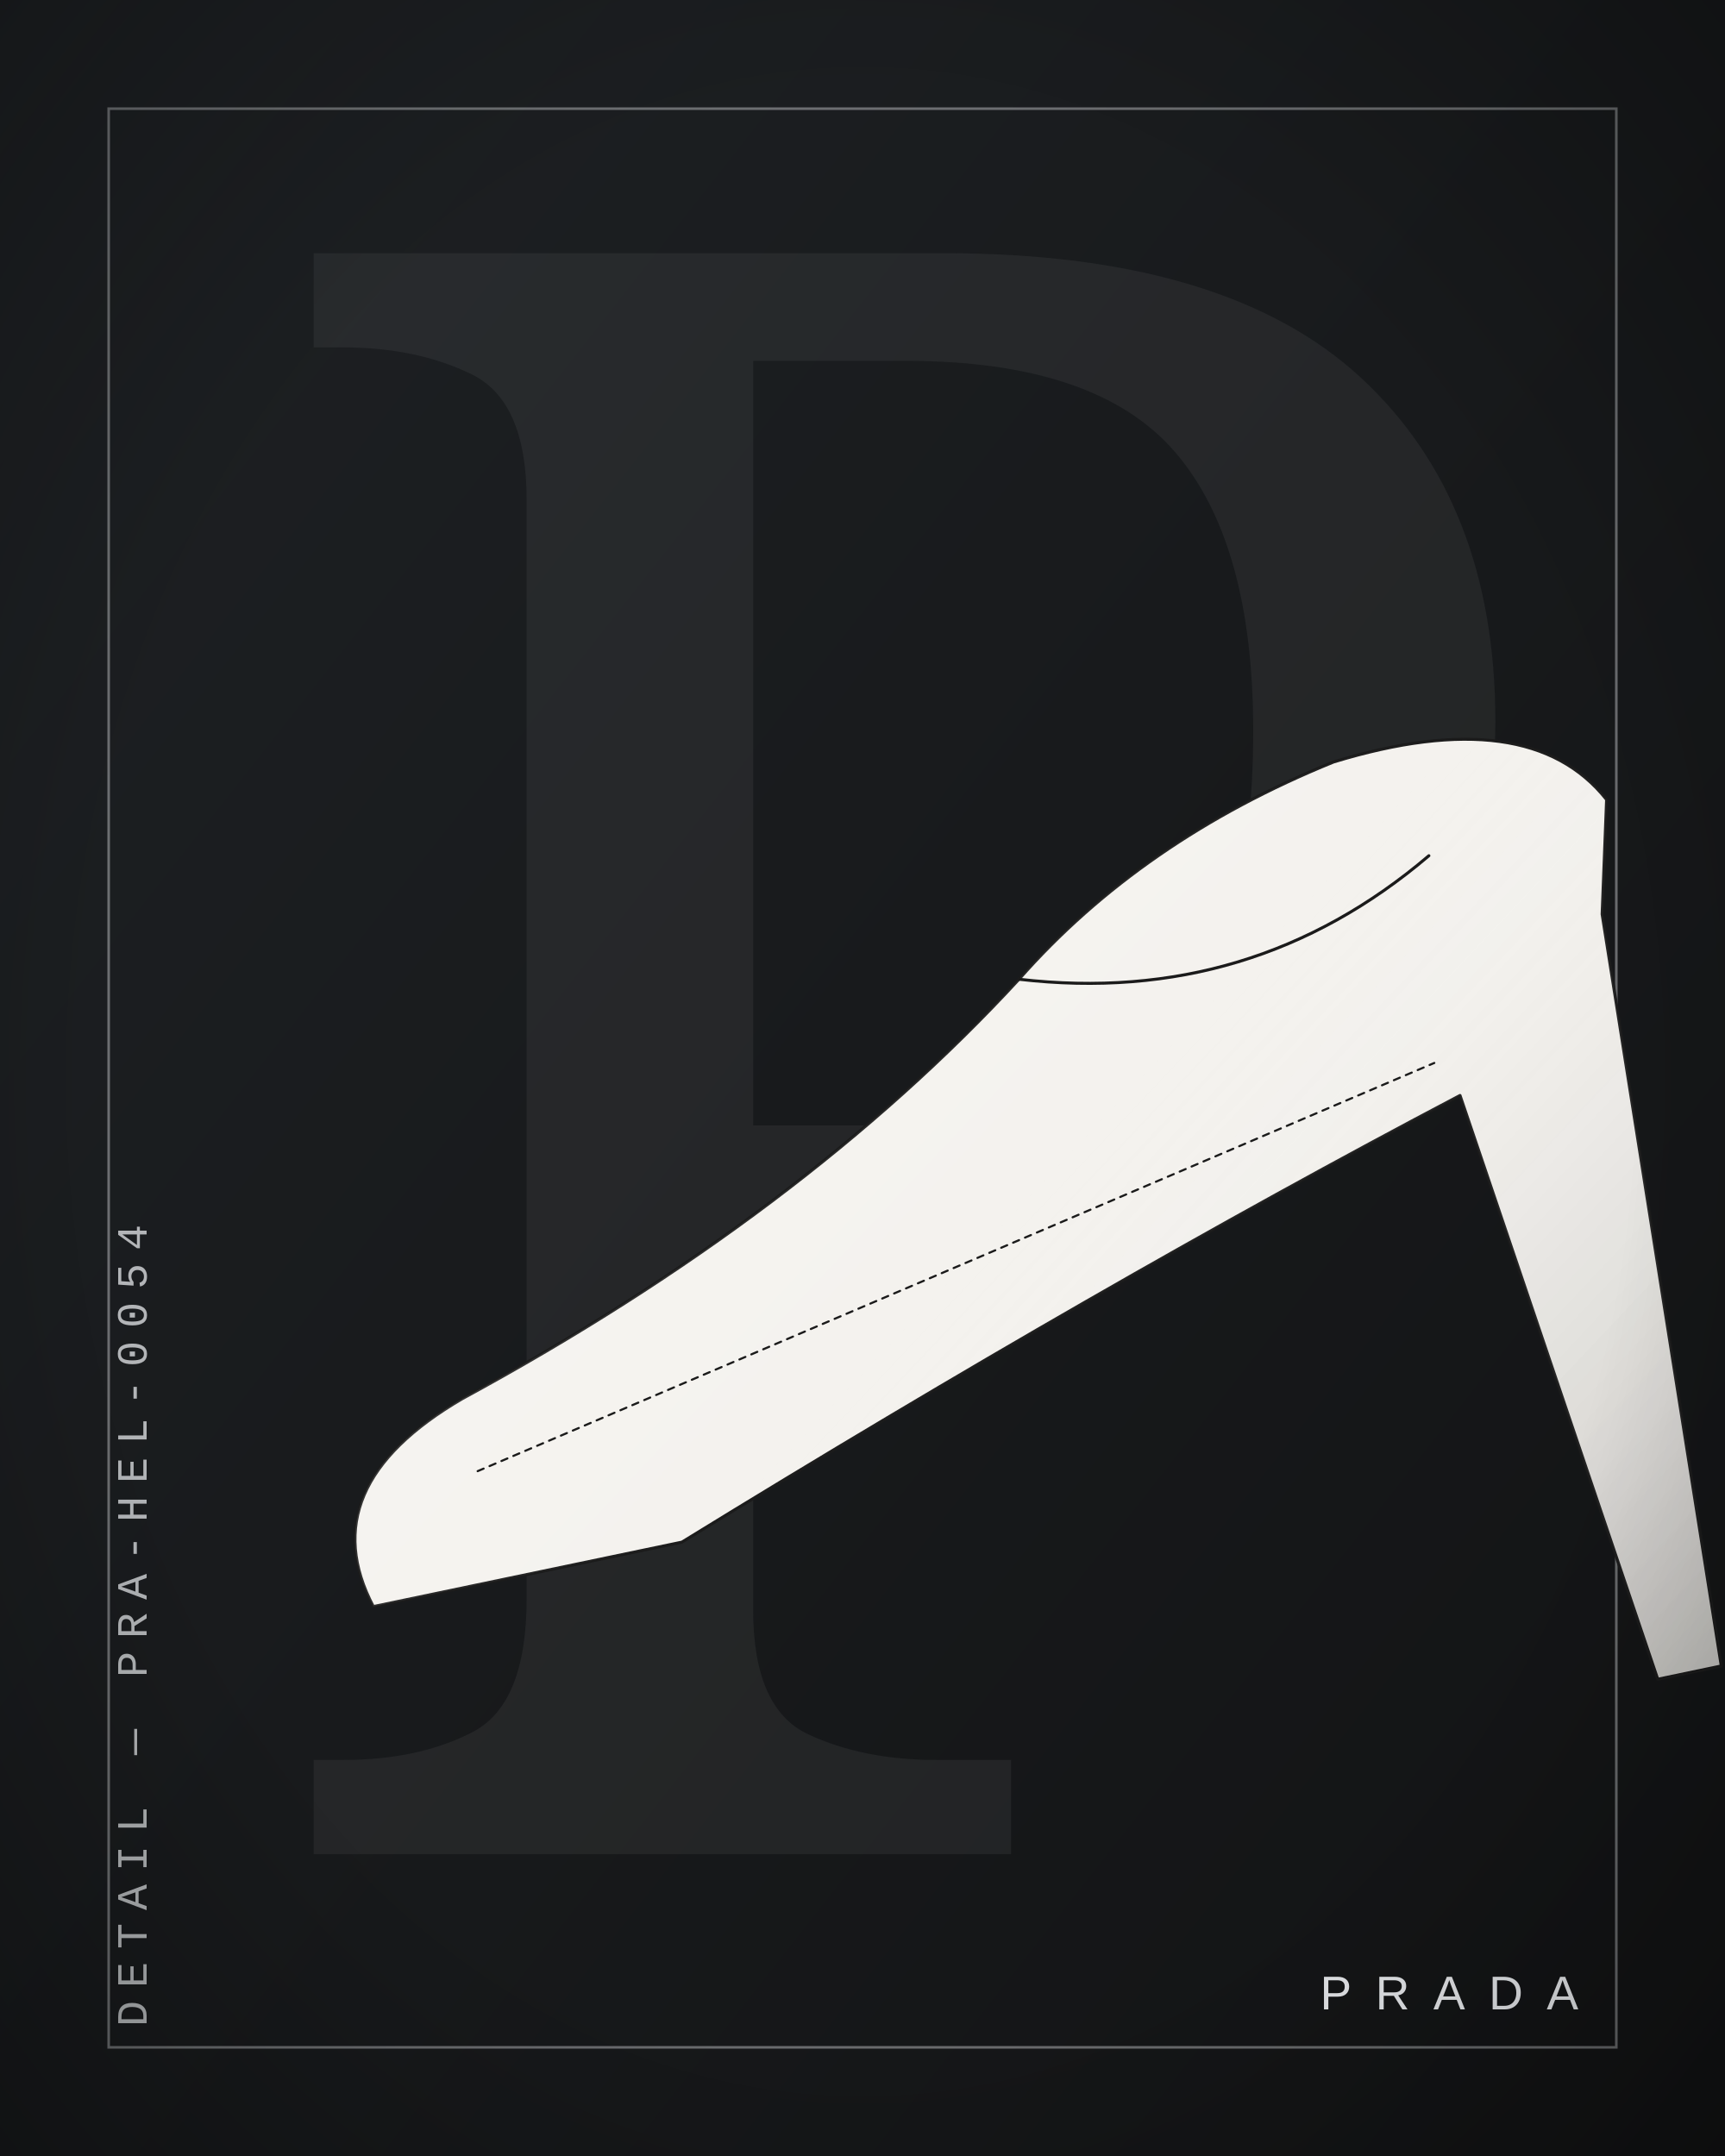
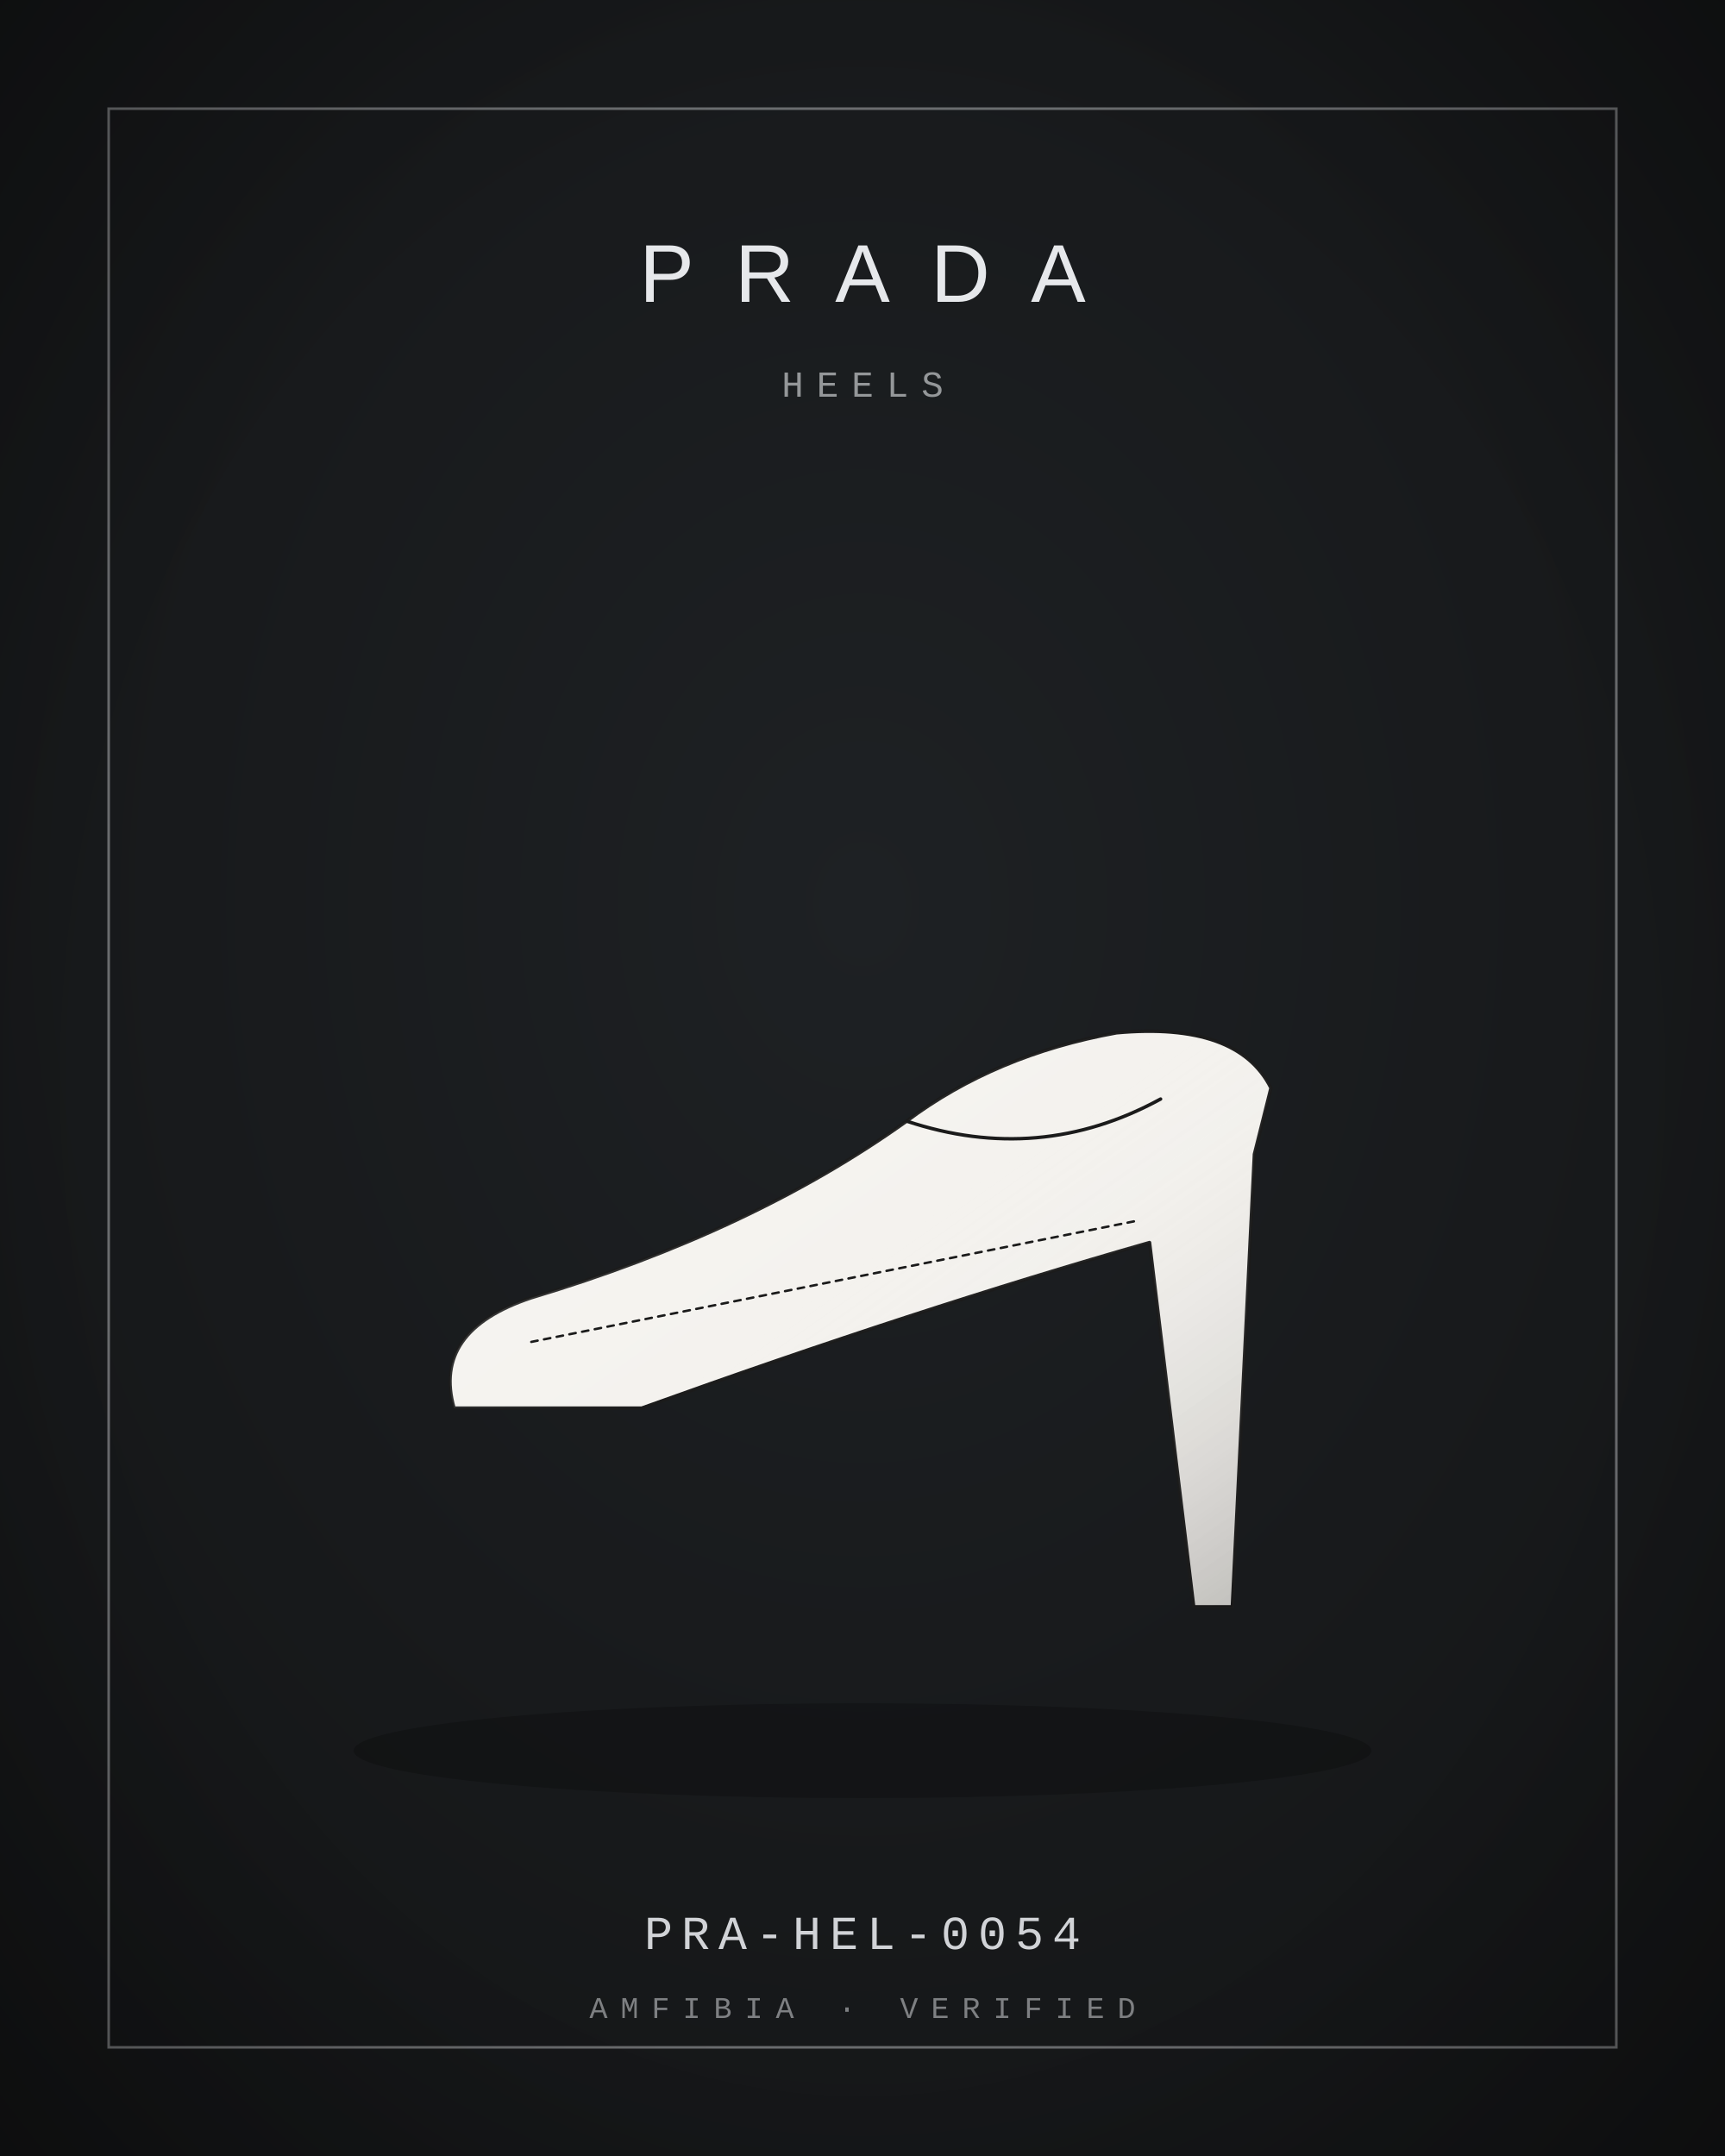
<svg xmlns="http://www.w3.org/2000/svg" viewBox="0 0 400 500" width="800" height="1000">
  <defs>
    <radialGradient id="bg" cx="50%" cy="42%" r="80%">
      <stop offset="0" stop-color="#1E2124" />
      <stop offset="1" stop-color="#121314" />
    </radialGradient>
    <linearGradient id="bgd" x1="0" y1="0" x2="1" y2="1">
      <stop offset="0" stop-color="#1E2124" />
      <stop offset="1" stop-color="#121314" />
    </linearGradient>
    <linearGradient id="sheen" x1="0" y1="0" x2="1" y2="1">
      <stop offset="0" stop-color="#fff" stop-opacity=".30" />
      <stop offset=".45" stop-color="#fff" stop-opacity="0" />
      <stop offset="1" stop-color="#000" stop-opacity=".22" />
    </linearGradient>
    <linearGradient id="multi" x1="0" y1="0" x2="1" y2="1">
      <stop offset="0" stop-color="#B3122E" />
      <stop offset=".35" stop-color="#C9A227" />
      <stop offset=".7" stop-color="#2F5D46" />
      <stop offset="1" stop-color="#3557A0" />
    </linearGradient>
    <radialGradient id="vig" cx="50%" cy="50%" r="75%">
      <stop offset=".6" stop-color="#000" stop-opacity="0" />
      <stop offset="1" stop-color="#000" stop-opacity=".35" />
    </radialGradient>
  </defs>
-   <rect width="400" height="500" fill="url(#bgd)" />
-   <text x="210" y="430" text-anchor="middle" font-family="Georgia, serif" font-size="520" fill="#E6E8EB" opacity="0.06">P</text>
+   <rect width="400" height="500" fill="url(#bg)" />
  <rect x="25.2" y="25.2" width="349.6" height="449.6" fill="none" stroke="#E6E8EB" stroke-width="0.6" opacity="0.4" />
-   <g transform="rotate(-11.8 200 250) translate(8 20) scale(2.15)">
-     <path d="M26 152 Q22 138 40 132 Q80 120 108 100 Q124 88 146 84 Q168 82 174 94 L171 106 L167 188 L160 188 L152 122 Q110 134 60 152 Z" fill="#F4F2EE" stroke="#1B1B1B" stroke-width="1.4" stroke-linejoin="round" stroke-linecap="round" vector-effect="non-scaling-stroke" />
+   <ellipse cx="200" cy="406" rx="118" ry="11" fill="#000" opacity="0.22" />
+   <g transform="translate(72 132) scale(1.28)">
+     <path d="M26 152 Q22 138 40 132 Q80 120 108 100 Q124 88 146 84 Q168 82 174 94 L171 106 L167 188 L160 188 L152 122 Q110 134 60 152 Z" fill="#F4F2EE" stroke="#1B1B1B" stroke-width="1.6" stroke-linejoin="round" stroke-linecap="round" vector-effect="non-scaling-stroke" />
    <path d="M26 152 Q22 138 40 132 Q80 120 108 100 Q124 88 146 84 Q168 82 174 94 L171 106 L167 188 L160 188 L152 122 Q110 134 60 152 Z" fill="url(#sheen)" stroke="none" />
-     <path d="M108 100 Q132 108 154 96" fill="none" stroke="#1B1B1B" stroke-width="1.4" stroke-linejoin="round" stroke-linecap="round" vector-effect="non-scaling-stroke" />
-     <path d="M40 140 Q90 130 150 118" fill="none" stroke="#1B1B1B" stroke-width="0.98" stroke-dasharray="3 3" stroke-linejoin="round" stroke-linecap="round" vector-effect="non-scaling-stroke" />
-   </g>
-   <g transform="translate(34 470) rotate(-90)">
-     <text x="0" y="0" text-anchor="start" font-family="'Courier New', Courier, monospace" font-size="10" letter-spacing="3" fill="#E6E8EB" opacity="0.75">DETAIL — PRA-HEL-0054</text>
+     <path d="M108 100 Q132 108 154 96" fill="none" stroke="#1B1B1B" stroke-width="1.6" stroke-linejoin="round" stroke-linecap="round" vector-effect="non-scaling-stroke" />
+     <path d="M40 140 Q90 130 150 118" fill="none" stroke="#1B1B1B" stroke-width="1.12" stroke-dasharray="3 3" stroke-linejoin="round" stroke-linecap="round" vector-effect="non-scaling-stroke" />
  </g>
  <g>
-     <text x="366" y="466" text-anchor="end" font-size="11" fill="#E6E8EB" font-family="'Helvetica Neue', Arial, sans-serif" font-weight="300" letter-spacing="5.5">PRADA</text>
+     <text x="200" y="70" text-anchor="middle" font-size="19" fill="#E6E8EB" font-family="'Helvetica Neue', Arial, sans-serif" font-weight="300" letter-spacing="9.5">PRADA</text>
  </g>
+   <text x="200" y="92" text-anchor="middle" font-family="'Courier New', Courier, monospace" font-size="8.5" letter-spacing="3" fill="#E6E8EB" opacity="0.6">HEELS</text>
+   <text x="200" y="452" text-anchor="middle" font-family="'Courier New', Courier, monospace" font-size="11" letter-spacing="2" fill="#E6E8EB" opacity="0.9">PRA-HEL-0054</text>
+   <text x="200" y="468" text-anchor="middle" font-family="'Courier New', Courier, monospace" font-size="7" letter-spacing="3" fill="#E6E8EB" opacity="0.5">AMFIBIA · VERIFIED</text>
  <rect width="400" height="500" fill="url(#vig)" />
</svg>
